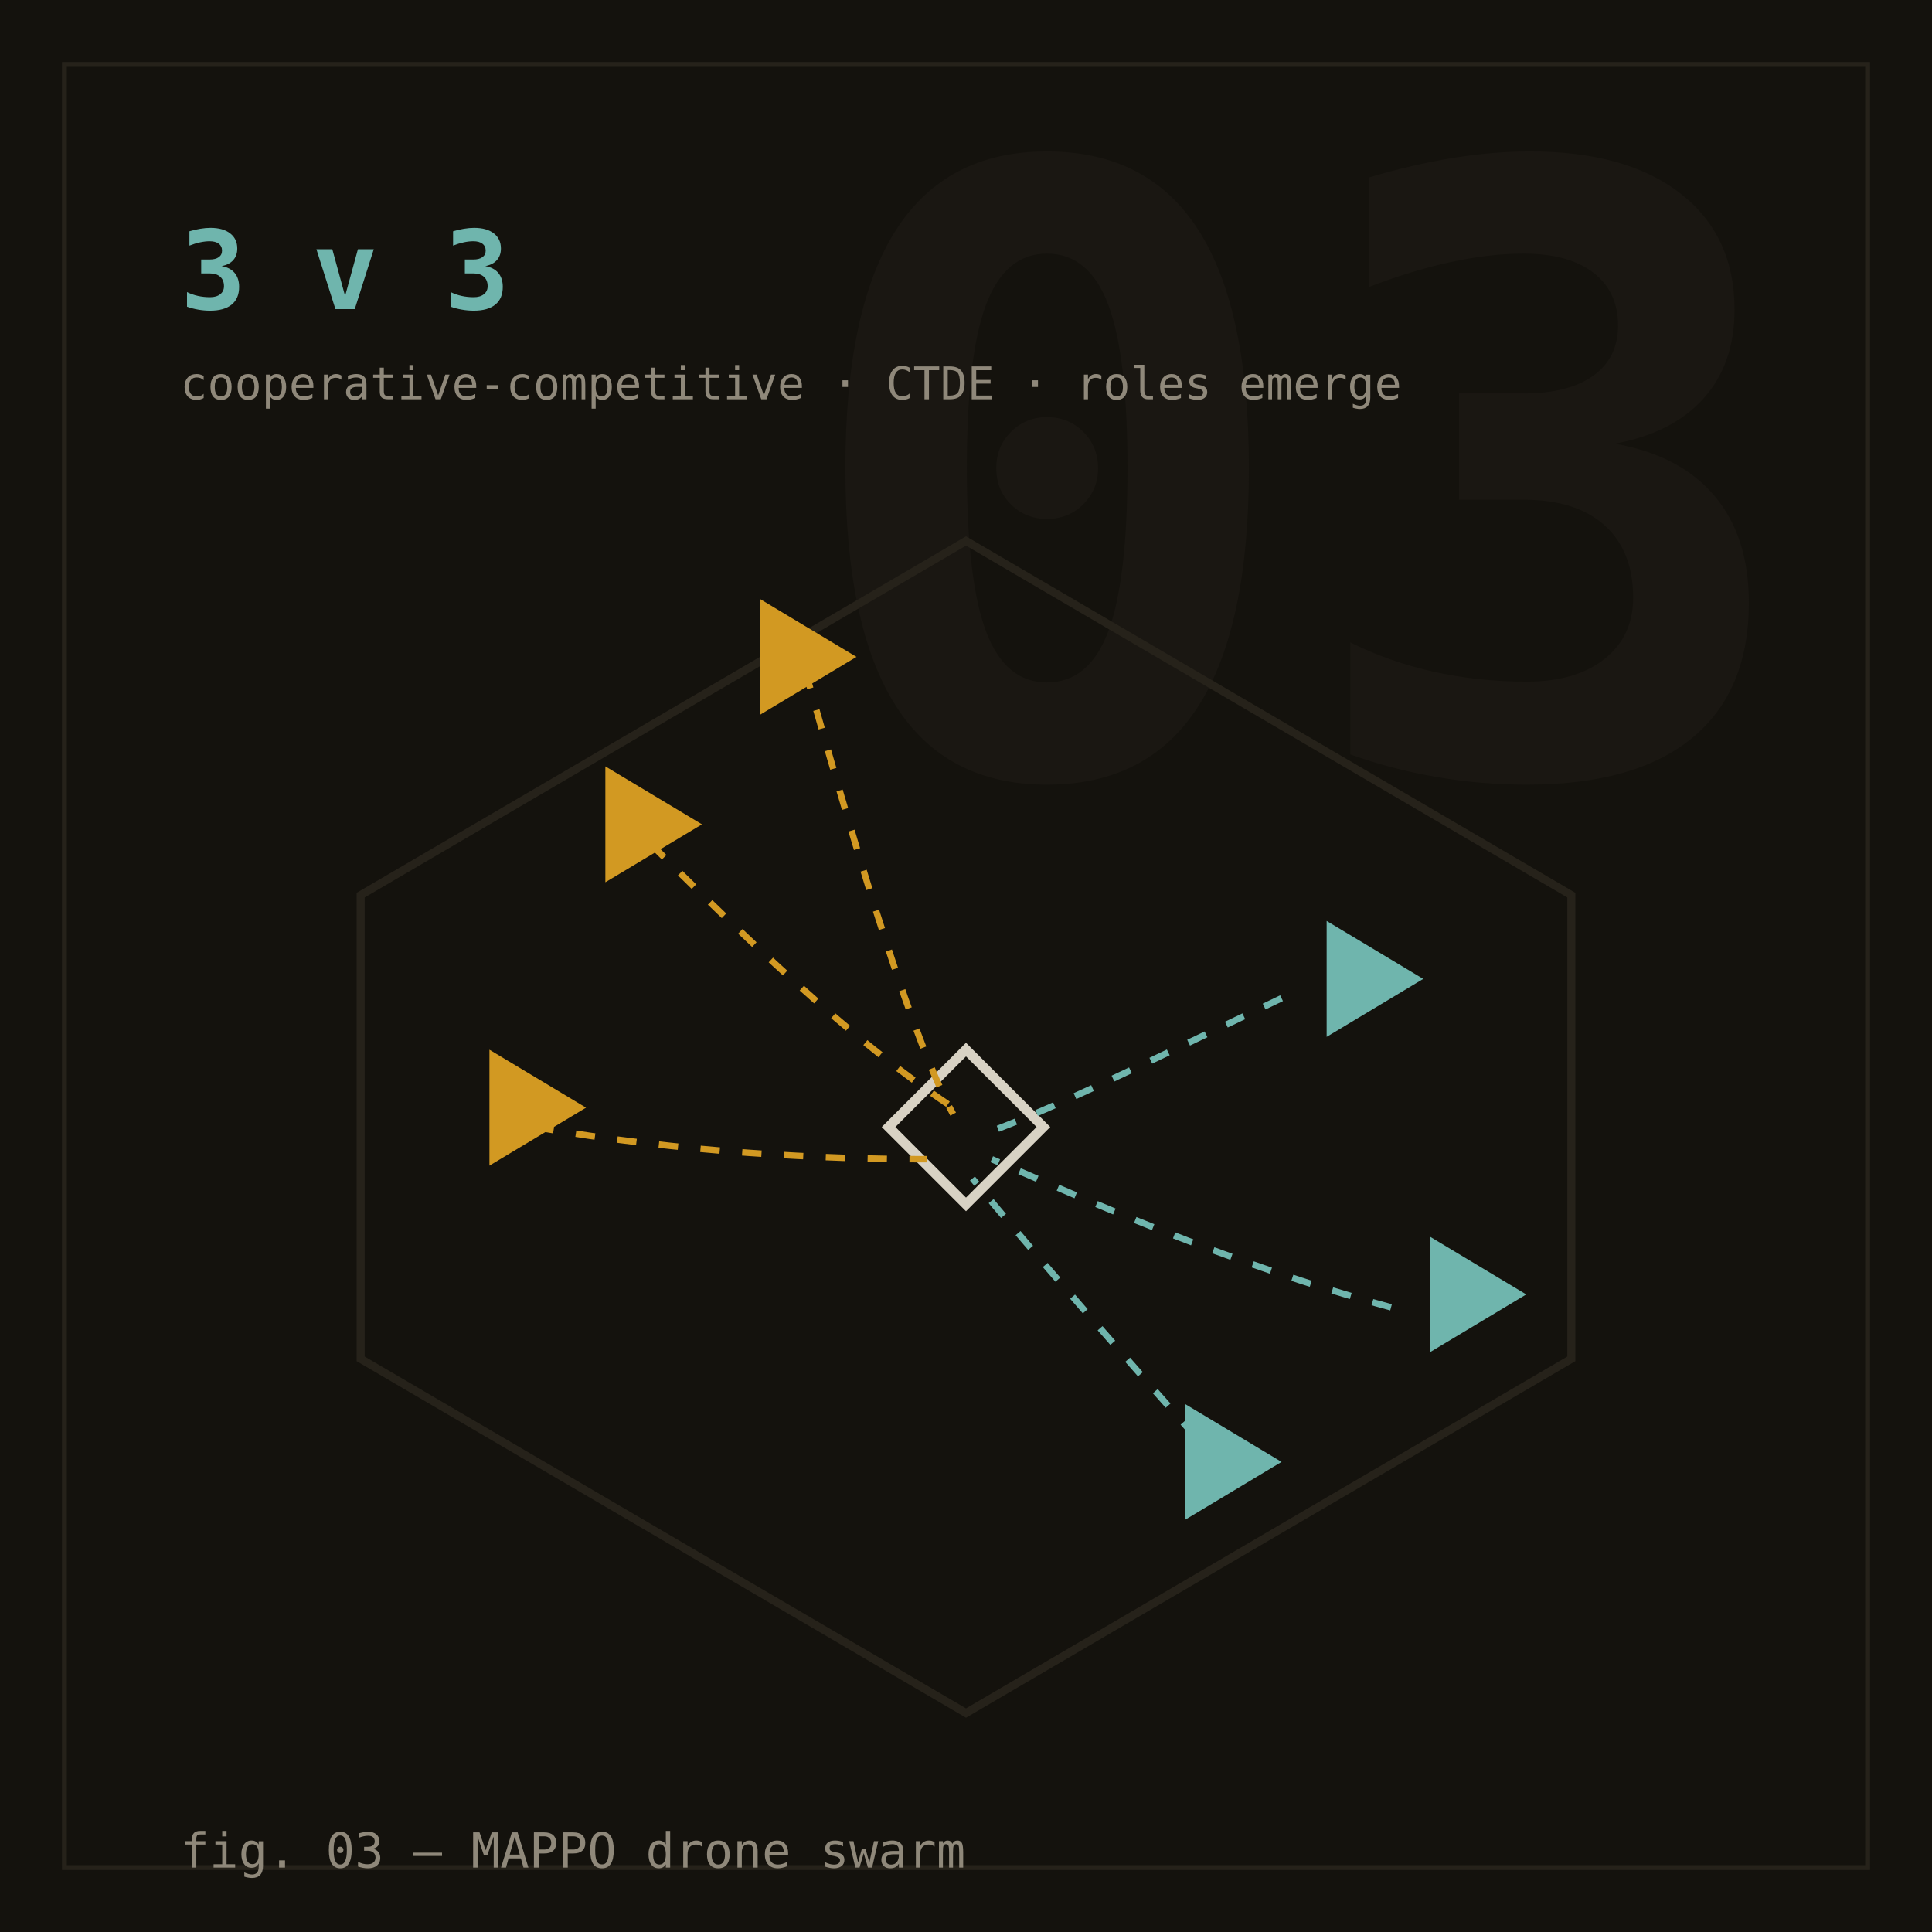
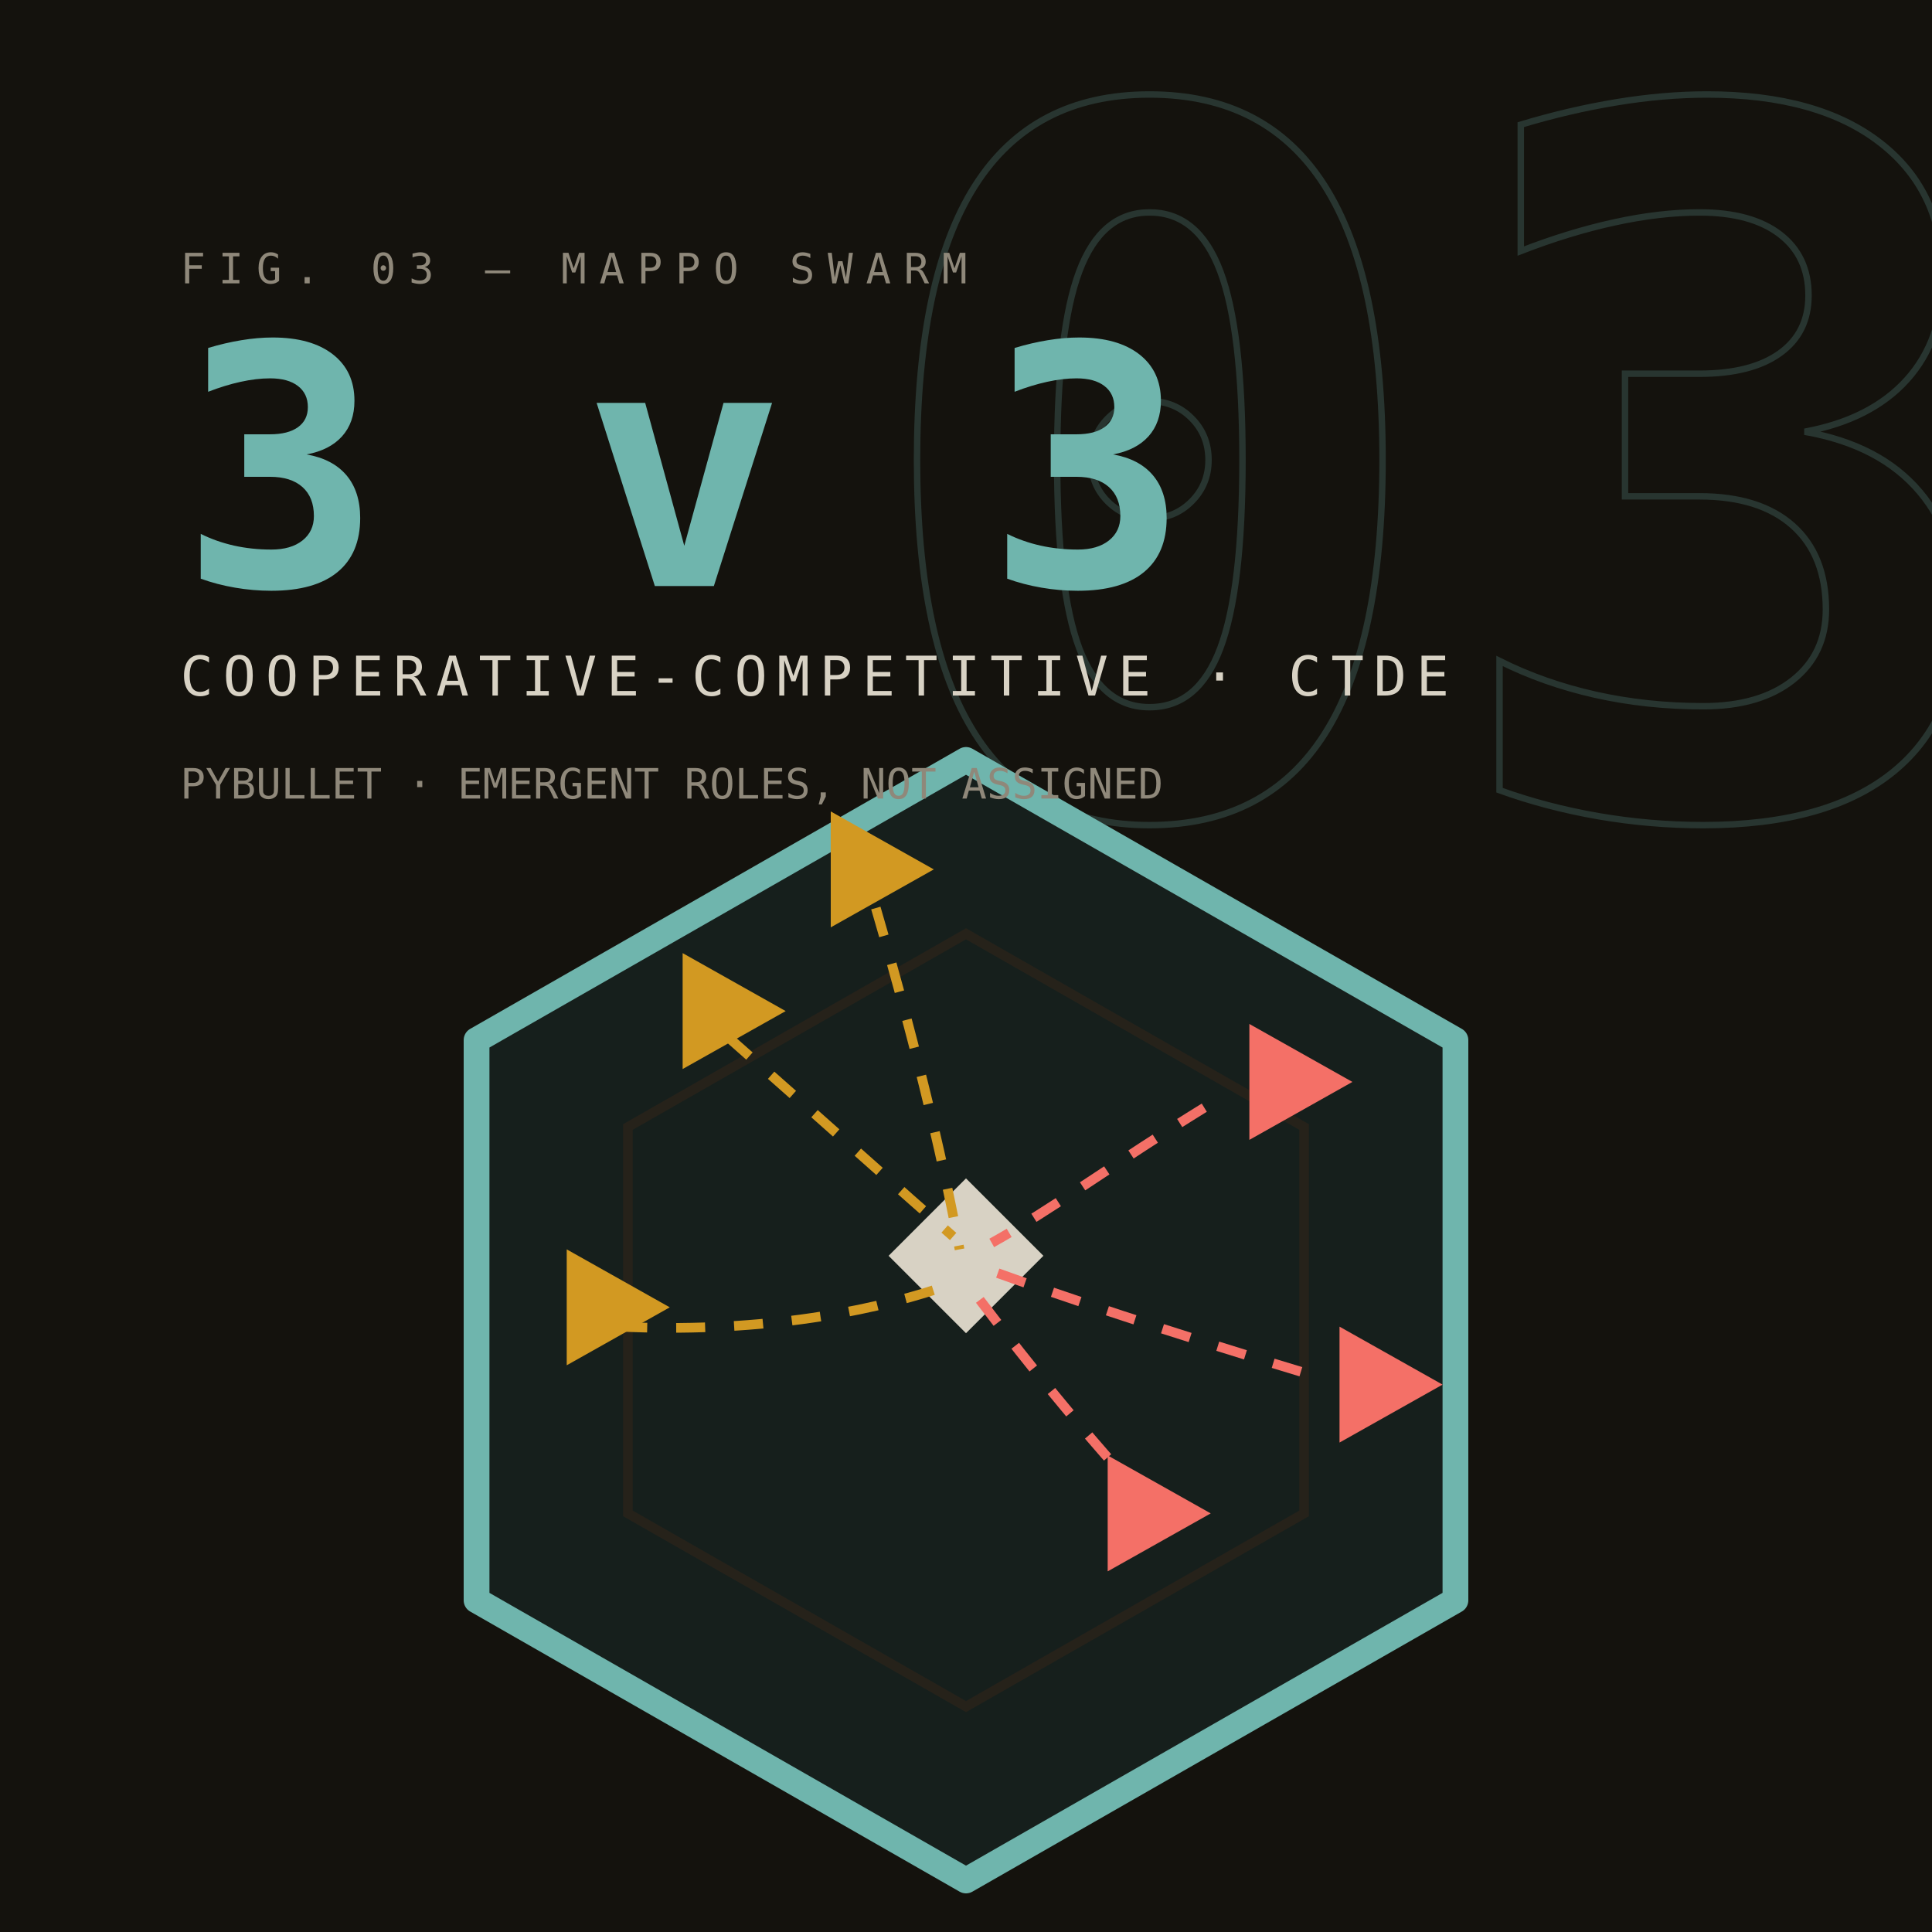
- <svg xmlns="http://www.w3.org/2000/svg" viewBox="0 0 600 600" role="img" aria-label="Drone swarm arena poster in muted teal">
+ <svg xmlns="http://www.w3.org/2000/svg" viewBox="0 0 600 600" role="img" aria-label="Teal poster: hexagonal arena with two drone teams">
  <rect width="600" height="600" fill="#14120D" />
-   <rect x="20" y="20" width="560" height="560" fill="none" stroke="#26221A" stroke-width="1.5" />
-   <text x="560" y="240" text-anchor="end" font-family="ui-monospace, monospace" font-size="260" font-weight="bold" fill="#1A1712">03</text>
-   <polygon points="300,168 488,278 488,422 300,532 112,422 112,278" fill="none" stroke="#26221A" stroke-width="2.5" />
-   <rect x="283" y="333" width="34" height="34" transform="rotate(45 300 350)" fill="#14120D" stroke="#D8D2C4" stroke-width="3" />
+   <text x="628" y="252" text-anchor="end" font-family="ui-monospace, monospace" font-size="300" font-weight="bold" fill="none" stroke="#6FB5AD" stroke-opacity="0.22" stroke-width="2">03</text>
+   <polygon points="300,236 452,323 452,497 300,584 148,497 148,323" fill="#161F1C" stroke="#6FB5AD" stroke-width="8" stroke-linejoin="round" />
+   <polygon points="300,290 405,350 405,470 300,530 195,470 195,350" fill="none" stroke="#26221A" stroke-width="3" />
+   <rect x="283" y="373" width="34" height="34" transform="rotate(45 300 390)" fill="#D8D2C4" />
  <g fill="#D29922">
-     <polygon points="188,238 218,256 188,274" />
-     <polygon points="236,186 266,204 236,222" />
-     <polygon points="152,326 182,344 152,362" />
+     <polygon points="212,296 244,314 212,332" />
+     <polygon points="258,252 290,270 258,288" />
+     <polygon points="176,388 208,406 176,424" />
  </g>
-   <g fill="#6FB5AD">
-     <polygon points="412,286 442,304 412,322" />
-     <polygon points="444,384 474,402 444,420" />
-     <polygon points="368,436 398,454 368,472" />
+   <g fill="#F47067">
+     <polygon points="388,318 420,336 388,354" />
+     <polygon points="416,412 448,430 416,448" />
+     <polygon points="344,452 376,470 344,488" />
  </g>
-   <path d="M 202 262 C 250 310 275 330 296 344" fill="none" stroke="#D29922" stroke-width="2" stroke-dasharray="6 7" />
-   <path d="M 250 208 C 268 272 284 324 296 346" fill="none" stroke="#D29922" stroke-width="2" stroke-dasharray="6 7" />
-   <path d="M 166 350 C 212 358 256 360 288 360" fill="none" stroke="#D29922" stroke-width="2" stroke-dasharray="6 7" />
-   <path d="M 398 310 C 356 330 328 344 306 352" fill="none" stroke="#6FB5AD" stroke-width="2" stroke-dasharray="6 7" />
-   <path d="M 432 406 C 380 392 336 372 308 360" fill="none" stroke="#6FB5AD" stroke-width="2" stroke-dasharray="6 7" />
-   <path d="M 380 456 C 348 420 320 388 302 366" fill="none" stroke="#6FB5AD" stroke-width="2" stroke-dasharray="6 7" />
-   <text x="56" y="96" font-family="ui-monospace, monospace" font-size="34" font-weight="bold" fill="#6FB5AD">3 v 3</text>
-   <text x="56" y="124" font-family="ui-monospace, monospace" font-size="14" fill="#8F887A">cooperative-competitive · CTDE · roles emerge</text>
-   <text x="56" y="580" font-family="ui-monospace, monospace" font-size="15" fill="#8F887A">fig. 03 — MAPPO drone swarm</text>
+   <path d="M 226 322 C 260 352 280 370 296 384" fill="none" stroke="#D29922" stroke-width="3" stroke-dasharray="9 9" />
+   <path d="M 272 282 C 286 330 294 366 298 388" fill="none" stroke="#D29922" stroke-width="3" stroke-dasharray="9 9" />
+   <path d="M 192 412 C 234 414 268 408 292 400" fill="none" stroke="#D29922" stroke-width="3" stroke-dasharray="9 9" />
+   <path d="M 374 344 C 348 360 326 376 308 386" fill="none" stroke="#F47067" stroke-width="3" stroke-dasharray="9 9" />
+   <path d="M 404 426 C 364 414 328 402 306 394" fill="none" stroke="#F47067" stroke-width="3" stroke-dasharray="9 9" />
+   <path d="M 356 466 C 332 440 312 414 300 398" fill="none" stroke="#F47067" stroke-width="3" stroke-dasharray="9 9" />
+   <text x="56" y="88" font-family="ui-monospace, monospace" font-size="13" letter-spacing="4" fill="#8F887A">FIG. 03 — MAPPO SWARM</text>
+   <text x="56" y="182" font-family="ui-monospace, monospace" font-size="104" font-weight="bold" fill="#6FB5AD">3 v 3</text>
+   <text x="56" y="216" font-family="ui-monospace, monospace" font-size="17" letter-spacing="3" fill="#D8D2C4">COOPERATIVE-COMPETITIVE · CTDE</text>
+   <text x="56" y="248" font-family="ui-monospace, monospace" font-size="13" fill="#8F887A">PYBULLET · EMERGENT ROLES, NOT ASSIGNED</text>
</svg>
